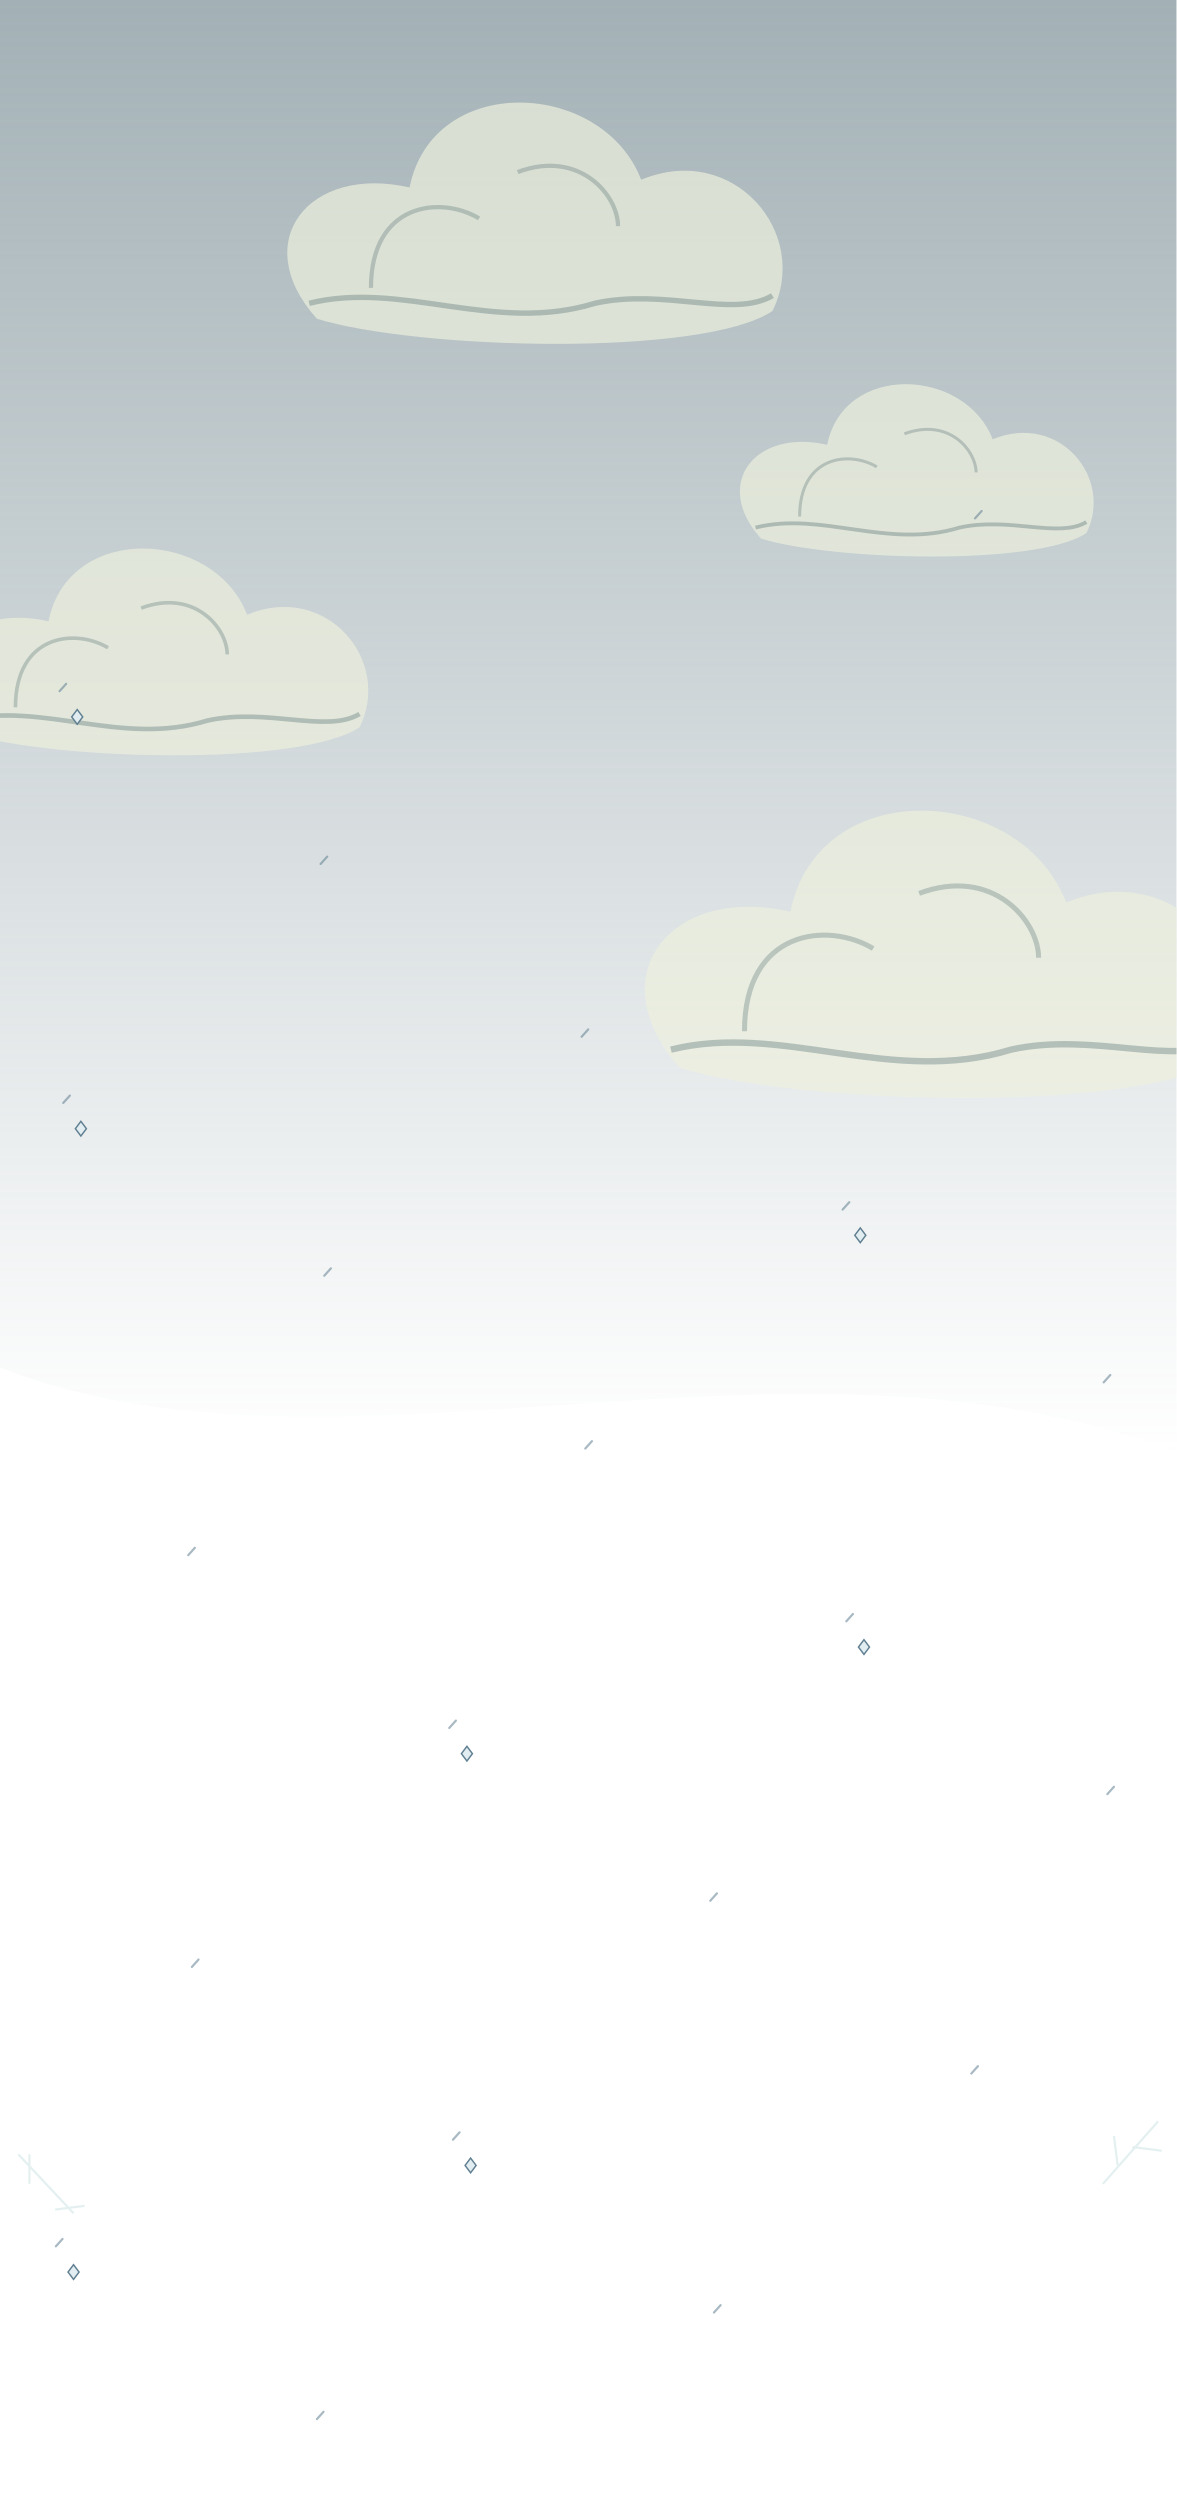
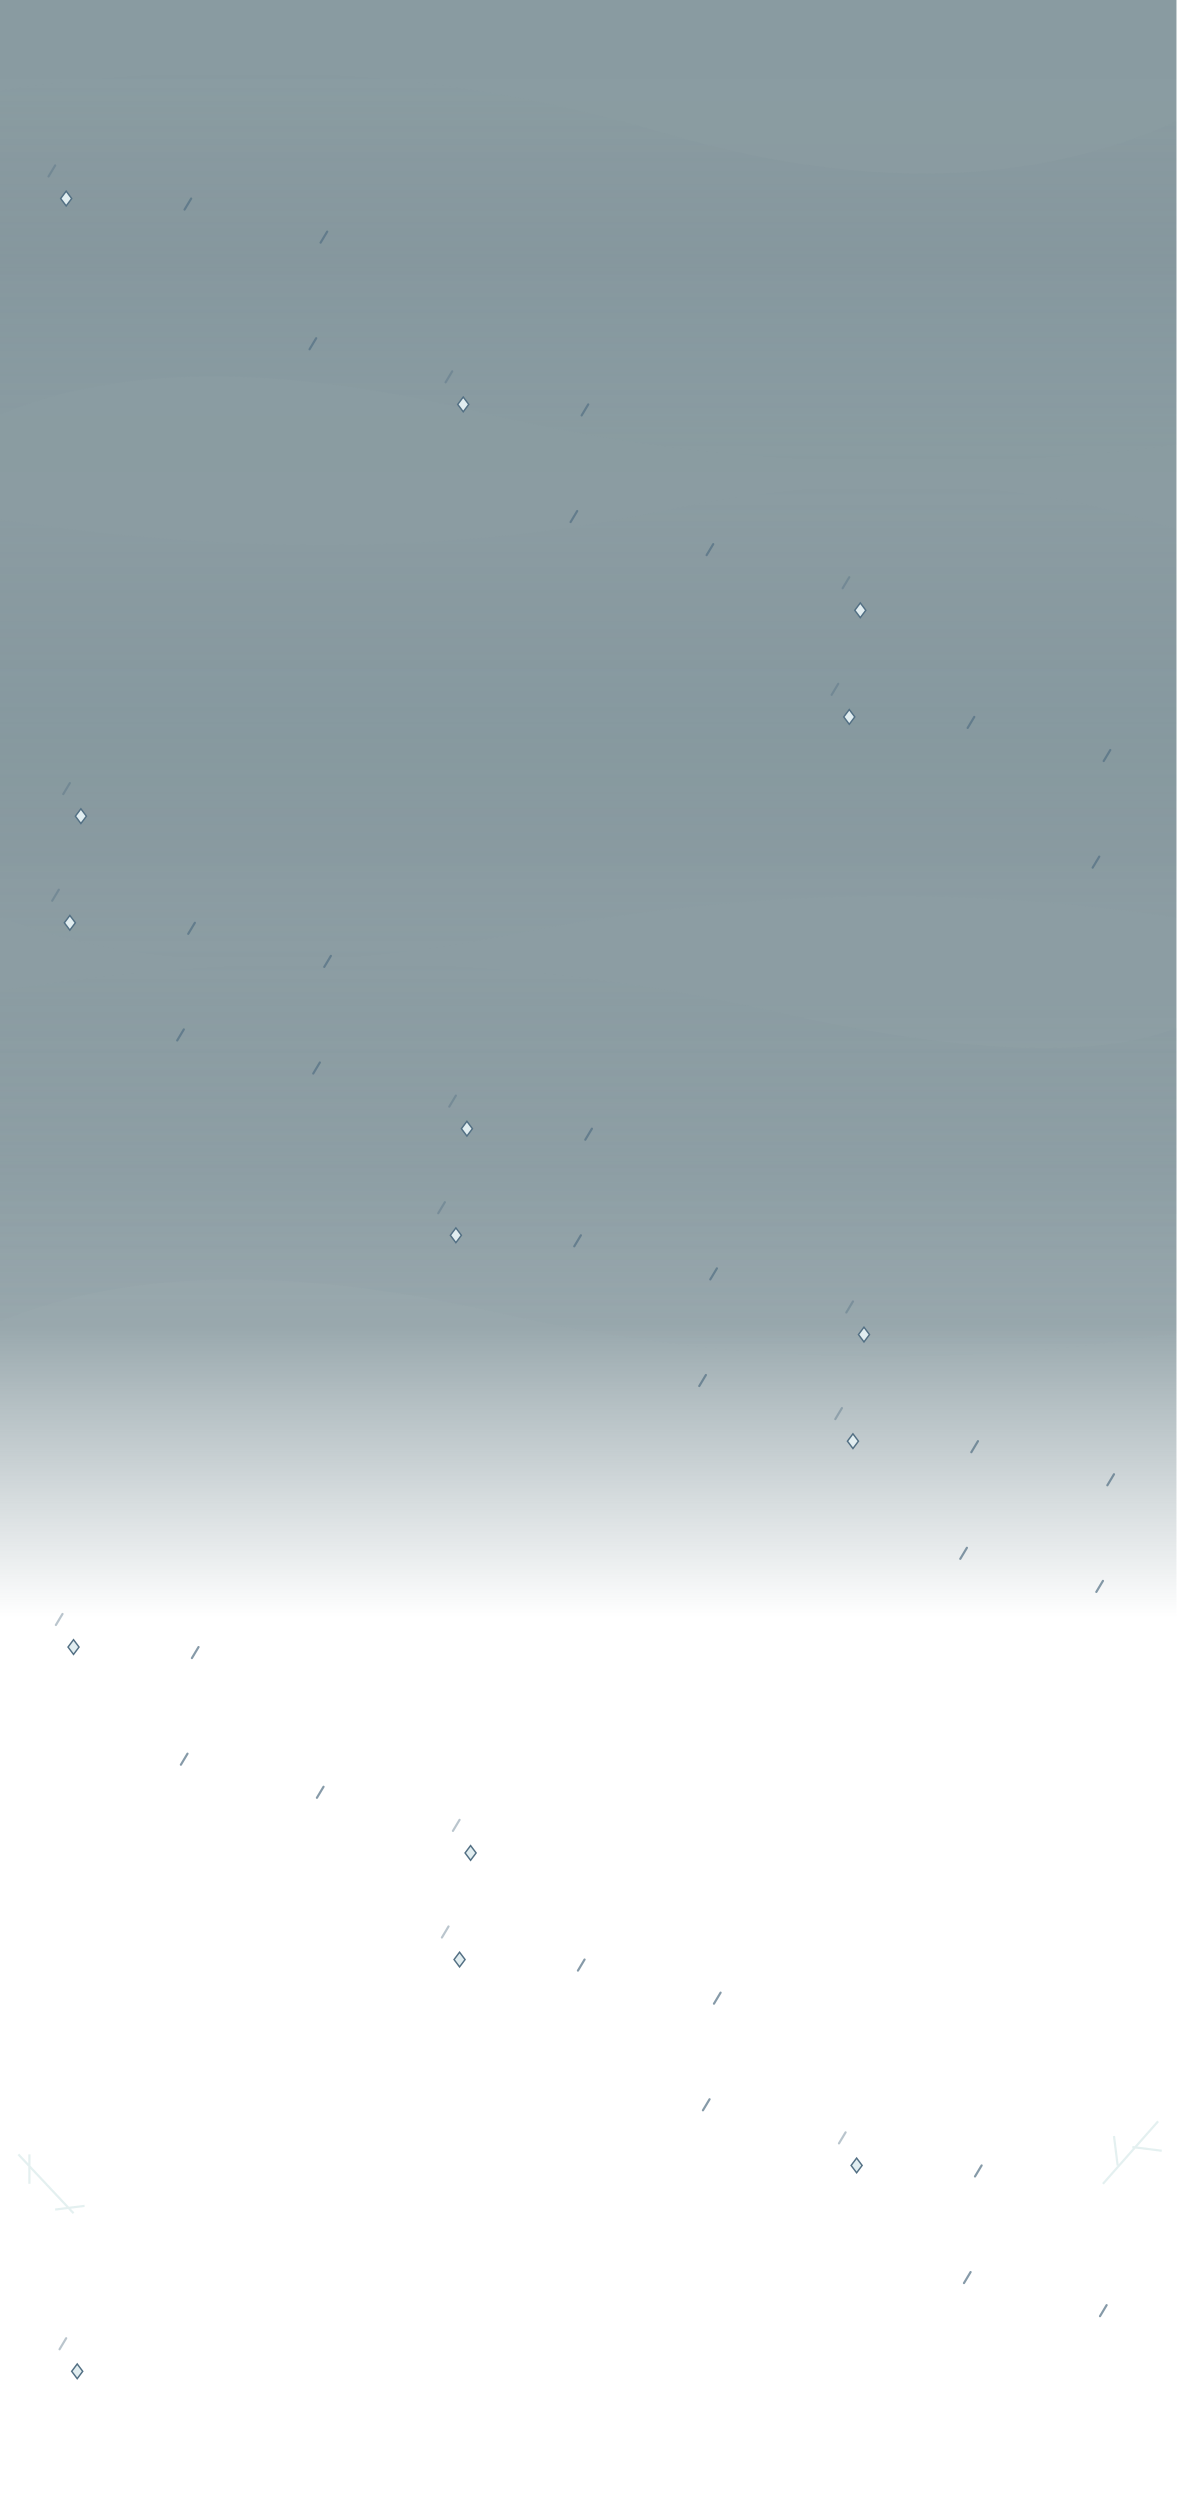
<svg xmlns="http://www.w3.org/2000/svg" viewBox="0 0 320 680" preserveAspectRatio="xMidYMid slice" data-weather-code="56" data-period="day">
  <defs>
    <linearGradient id="cover" x2="0" y2="1">
      <stop stop-color="#7b8f96" stop-opacity=".7" />
      <stop offset="1" stop-color="#7b8f96" stop-opacity="0" />
    </linearGradient>
  </defs>
-   <path data-layer="cloud-cover" d="M0 0H320V395C215 355 92 408 0 372Z" fill="url(#cover)" />
-   <g data-layer="clouds">
-     <g transform="translate(204 106) scale(1.5)">
-       <path d="M2 27C-7 17 1 7 14 10C17-5 39-4 44 9C56 4 66 16 61 26C52 32 15 31 2 27Z" fill="#edf0dd" opacity=".7" />
-       <path d="M1 25C13 22 25 29 38 25C47 23 56 27 61 24" fill="none" stroke="#617b7c" stroke-width=".7" opacity=".4" />
-       <path d="M9 23C9 12 18 11 23 14M28 8C36 5 41 11 41 15" fill="none" stroke="#617b7c" stroke-width=".55" opacity=".35" />
-     </g>
-     <g transform="translate(-12 151) scale(1.8)">
-       <path d="M2 27C-7 17 1 7 14 10C17-5 39-4 44 9C56 4 66 16 61 26C52 32 15 31 2 27Z" fill="#edf0dd" opacity=".7" />
-       <path d="M1 25C13 22 25 29 38 25C47 23 56 27 61 24" fill="none" stroke="#617b7c" stroke-width=".7" opacity=".4" />
-       <path d="M9 23C9 12 18 11 23 14M28 8C36 5 41 11 41 15" fill="none" stroke="#617b7c" stroke-width=".55" opacity=".35" />
-     </g>
-     <g transform="translate(82 30) scale(2.1)">
-       <path d="M2 27C-7 17 1 7 14 10C17-5 39-4 44 9C56 4 66 16 61 26C52 32 15 31 2 27Z" fill="#edf0dd" opacity=".7" />
-       <path d="M1 25C13 22 25 29 38 25C47 23 56 27 61 24" fill="none" stroke="#617b7c" stroke-width=".7" opacity=".4" />
-       <path d="M9 23C9 12 18 11 23 14M28 8C36 5 41 11 41 15" fill="none" stroke="#617b7c" stroke-width=".55" opacity=".35" />
-     </g>
-     <g transform="translate(180 223) scale(2.5)">
-       <path d="M2 27C-7 17 1 7 14 10C17-5 39-4 44 9C56 4 66 16 61 26C52 32 15 31 2 27Z" fill="#edf0dd" opacity=".7" />
-       <path d="M1 25C13 22 25 29 38 25C47 23 56 27 61 24" fill="none" stroke="#617b7c" stroke-width=".7" opacity=".4" />
-       <path d="M9 23C9 12 18 11 23 14M28 8C36 5 41 11 41 15" fill="none" stroke="#617b7c" stroke-width=".55" opacity=".35" />
-     </g>
+   <defs>
+     <linearGradient id="blanket" gradientUnits="userSpaceOnUse" x1="0" y1="0" x2="0" y2="440">
+       <stop stop-color="#87999f" stop-opacity=".98" />
+       <stop offset=".62" stop-color="#87999f" stop-opacity=".96" />
+       <stop offset=".82" stop-color="#87999f" stop-opacity=".85" />
+       <stop offset="1" stop-color="#87999f" stop-opacity="0" />
+     </linearGradient>
+     <linearGradient id="stratus" x1="0" y1="0" x2="0" y2="1">
+       <stop stop-color="#657b87" stop-opacity="0" />
+       <stop offset=".5" stop-color="#657b87" stop-opacity=".12" />
+       <stop offset="1" stop-color="#657b87" stop-opacity="0" />
+     </linearGradient>
+   </defs>
+   <g data-layer="cloud-cover">
+     <path d="M0 0H320V440H0Z" fill="url(#blanket)" />
  </g>
-   <g data-layer="ice" data-intensity="1">
-     <path d="m19 298 -1.8 2" stroke="#607f91" stroke-width="0.6" stroke-linecap="round" opacity=".55" />
-     <path d="m22 305 1.5 2-1.5 2-1.5-2Z" fill="#e1edf0" stroke="#607f91" stroke-width=".4" />
-     <path d="m90 345 -1.8 2" stroke="#607f91" stroke-width="0.6" stroke-linecap="round" opacity=".55" />
-     <path d="m161 392 -1.8 2" stroke="#607f91" stroke-width="0.6" stroke-linecap="round" opacity=".55" />
-     <path d="m232 439 -1.8 2" stroke="#607f91" stroke-width="0.6" stroke-linecap="round" opacity=".55" />
-     <path d="m235 446 1.5 2-1.5 2-1.5-2Z" fill="#e1edf0" stroke="#607f91" stroke-width=".4" />
-     <path d="m303 486 -1.8 2" stroke="#607f91" stroke-width="0.6" stroke-linecap="round" opacity=".55" />
-     <path d="m54 533 -1.8 2" stroke="#607f91" stroke-width="0.6" stroke-linecap="round" opacity=".55" />
-     <path d="m125 580 -1.8 2" stroke="#607f91" stroke-width="0.6" stroke-linecap="round" opacity=".55" />
-     <path d="m128 587 1.5 2-1.5 2-1.5-2Z" fill="#e1edf0" stroke="#607f91" stroke-width=".4" />
-     <path d="m196 627 -1.8 2" stroke="#607f91" stroke-width="0.6" stroke-linecap="round" opacity=".55" />
-     <path d="m267 139 -1.8 2" stroke="#607f91" stroke-width="0.6" stroke-linecap="round" opacity=".55" />
-     <path d="m18 186 -1.8 2" stroke="#607f91" stroke-width="0.6" stroke-linecap="round" opacity=".55" />
-     <path d="m21 193 1.5 2-1.5 2-1.5-2Z" fill="#e1edf0" stroke="#607f91" stroke-width=".4" />
-     <path d="m89 233 -1.8 2" stroke="#607f91" stroke-width="0.6" stroke-linecap="round" opacity=".55" />
-     <path d="m160 280 -1.8 2" stroke="#607f91" stroke-width="0.6" stroke-linecap="round" opacity=".55" />
-     <path d="m231 327 -1.8 2" stroke="#607f91" stroke-width="0.6" stroke-linecap="round" opacity=".55" />
-     <path d="m234 334 1.5 2-1.5 2-1.5-2Z" fill="#e1edf0" stroke="#607f91" stroke-width=".4" />
-     <path d="m302 374 -1.8 2" stroke="#607f91" stroke-width="0.6" stroke-linecap="round" opacity=".55" />
-     <path d="m53 421 -1.8 2" stroke="#607f91" stroke-width="0.6" stroke-linecap="round" opacity=".55" />
-     <path d="m124 468 -1.8 2" stroke="#607f91" stroke-width="0.6" stroke-linecap="round" opacity=".55" />
-     <path d="m127 475 1.5 2-1.5 2-1.5-2Z" fill="#e1edf0" stroke="#607f91" stroke-width=".4" />
-     <path d="m195 515 -1.8 2" stroke="#607f91" stroke-width="0.6" stroke-linecap="round" opacity=".55" />
-     <path d="m266 562 -1.8 2" stroke="#607f91" stroke-width="0.6" stroke-linecap="round" opacity=".55" />
-     <path d="m17 609 -1.8 2" stroke="#607f91" stroke-width="0.6" stroke-linecap="round" opacity=".55" />
-     <path d="m20 616 1.5 2-1.5 2-1.5-2Z" fill="#e1edf0" stroke="#607f91" stroke-width=".4" />
-     <path d="m88 656 -1.8 2" stroke="#607f91" stroke-width="0.6" stroke-linecap="round" opacity=".55" />
+   <g data-layer="clouds" data-coverage="rain">
+     <path d="M-20 28Q85 8 180 36T340 22V118Q230 136 130 112T-20 124Z" fill="url(#stratus)" />
+     <path d="M-20 138Q90 158 180 139T340 152V253Q240 234 140 254T-20 240Z" fill="url(#stratus)" />
+     <path d="M-20 273Q100 250 210 275T340 263V359Q235 380 135 357T-20 370Z" fill="url(#stratus)" />
+   </g>
+   <g data-layer="ice" data-intensity="1" fill="none" stroke="#526f83" stroke-width="0.6" stroke-linecap="round">
+     <path d="m19 213 -1.8 3" opacity="0.4" />
+     <path d="m22 220 1.5 2-1.5 2-1.5-2Z" fill="#e1edf0" stroke="#526f83" stroke-width=".4" />
+     <path d="m90 260 -1.8 3" opacity="0.7" />
+     <path d="m161 307 -1.8 3" opacity="0.7" />
+     <path d="m232 354 -1.8 3" opacity="0.4" />
+     <path d="m235 361 1.5 2-1.5 2-1.5-2Z" fill="#e1edf0" stroke="#526f83" stroke-width=".4" />
+     <path d="m303 401 -1.8 3" opacity="0.7" />
+     <path d="m54 448 -1.8 3" opacity="0.7" />
+     <path d="m125 495 -1.8 3" opacity="0.4" />
+     <path d="m128 502 1.5 2-1.5 2-1.5-2Z" fill="#e1edf0" stroke="#526f83" stroke-width=".4" />
+     <path d="m196 542 -1.8 3" opacity="0.7" />
+     <path d="m267 589 -1.8 3" opacity="0.7" />
+     <path d="m18 636 -1.8 3" opacity="0.4" />
+     <path d="m21 643 1.5 2-1.5 2-1.5-2Z" fill="#e1edf0" stroke="#526f83" stroke-width=".4" />
+     <path d="m89 63 -1.8 3" opacity="0.7" />
+     <path d="m160 110 -1.8 3" opacity="0.7" />
+     <path d="m231 157 -1.8 3" opacity="0.4" />
+     <path d="m234 164 1.5 2-1.5 2-1.5-2Z" fill="#e1edf0" stroke="#526f83" stroke-width=".4" />
+     <path d="m302 204 -1.8 3" opacity="0.7" />
+     <path d="m53 251 -1.8 3" opacity="0.7" />
+     <path d="m124 298 -1.8 3" opacity="0.4" />
+     <path d="m127 305 1.5 2-1.5 2-1.5-2Z" fill="#e1edf0" stroke="#526f83" stroke-width=".4" />
+     <path d="m195 345 -1.8 3" opacity="0.7" />
+     <path d="m266 392 -1.8 3" opacity="0.7" />
+     <path d="m17 439 -1.8 3" opacity="0.4" />
+     <path d="m20 446 1.5 2-1.5 2-1.5-2Z" fill="#e1edf0" stroke="#526f83" stroke-width=".4" />
+     <path d="m88 486 -1.8 3" opacity="0.7" />
+     <path d="m159 533 -1.8 3" opacity="0.7" />
+     <path d="m230 580 -1.8 3" opacity="0.4" />
+     <path d="m233 587 1.5 2-1.5 2-1.5-2Z" fill="#e1edf0" stroke="#526f83" stroke-width=".4" />
+     <path d="m301 627 -1.8 3" opacity="0.7" />
+     <path d="m52 54 -1.8 3" opacity="0.7" />
+     <path d="m123 101 -1.8 3" opacity="0.4" />
+     <path d="m126 108 1.5 2-1.5 2-1.5-2Z" fill="#e1edf0" stroke="#526f83" stroke-width=".4" />
+     <path d="m194 148 -1.8 3" opacity="0.7" />
+     <path d="m265 195 -1.8 3" opacity="0.7" />
+     <path d="m16 242 -1.8 3" opacity="0.4" />
+     <path d="m19 249 1.5 2-1.5 2-1.5-2Z" fill="#e1edf0" stroke="#526f83" stroke-width=".4" />
+     <path d="m87 289 -1.8 3" opacity="0.7" />
+     <path d="m158 336 -1.8 3" opacity="0.7" />
+     <path d="m229 383 -1.8 3" opacity="0.4" />
+     <path d="m232 390 1.5 2-1.5 2-1.5-2Z" fill="#e1edf0" stroke="#526f83" stroke-width=".4" />
+     <path d="m300 430 -1.8 3" opacity="0.7" />
+     <path d="m51 477 -1.8 3" opacity="0.7" />
+     <path d="m122 524 -1.8 3" opacity="0.4" />
+     <path d="m125 531 1.5 2-1.5 2-1.5-2Z" fill="#e1edf0" stroke="#526f83" stroke-width=".4" />
+     <path d="m193 571 -1.8 3" opacity="0.7" />
+     <path d="m264 618 -1.8 3" opacity="0.7" />
+     <path d="m15 45 -1.8 3" opacity="0.4" />
+     <path d="m18 52 1.5 2-1.5 2-1.5-2Z" fill="#e1edf0" stroke="#526f83" stroke-width=".4" />
+     <path d="m86 92 -1.8 3" opacity="0.7" />
+     <path d="m157 139 -1.8 3" opacity="0.7" />
+     <path d="m228 186 -1.8 3" opacity="0.4" />
+     <path d="m231 193 1.5 2-1.5 2-1.5-2Z" fill="#e1edf0" stroke="#526f83" stroke-width=".4" />
+     <path d="m299 233 -1.8 3" opacity="0.7" />
+     <path d="m50 280 -1.8 3" opacity="0.7" />
+     <path d="m121 327 -1.8 3" opacity="0.4" />
+     <path d="m124 334 1.5 2-1.5 2-1.5-2Z" fill="#e1edf0" stroke="#526f83" stroke-width=".4" />
+     <path d="m192 374 -1.8 3" opacity="0.7" />
+     <path d="m263 421 -1.8 3" opacity="0.7" />
  </g>
  <g data-layer="frost" stroke="#d5e8e8" stroke-width=".6" opacity=".65">
    <path d="m5 586 15 16m-12-8 0-8m7 15 8-1M300 594l15-17m-11 12-1-8m5 3 8 1" />
  </g>
</svg>
